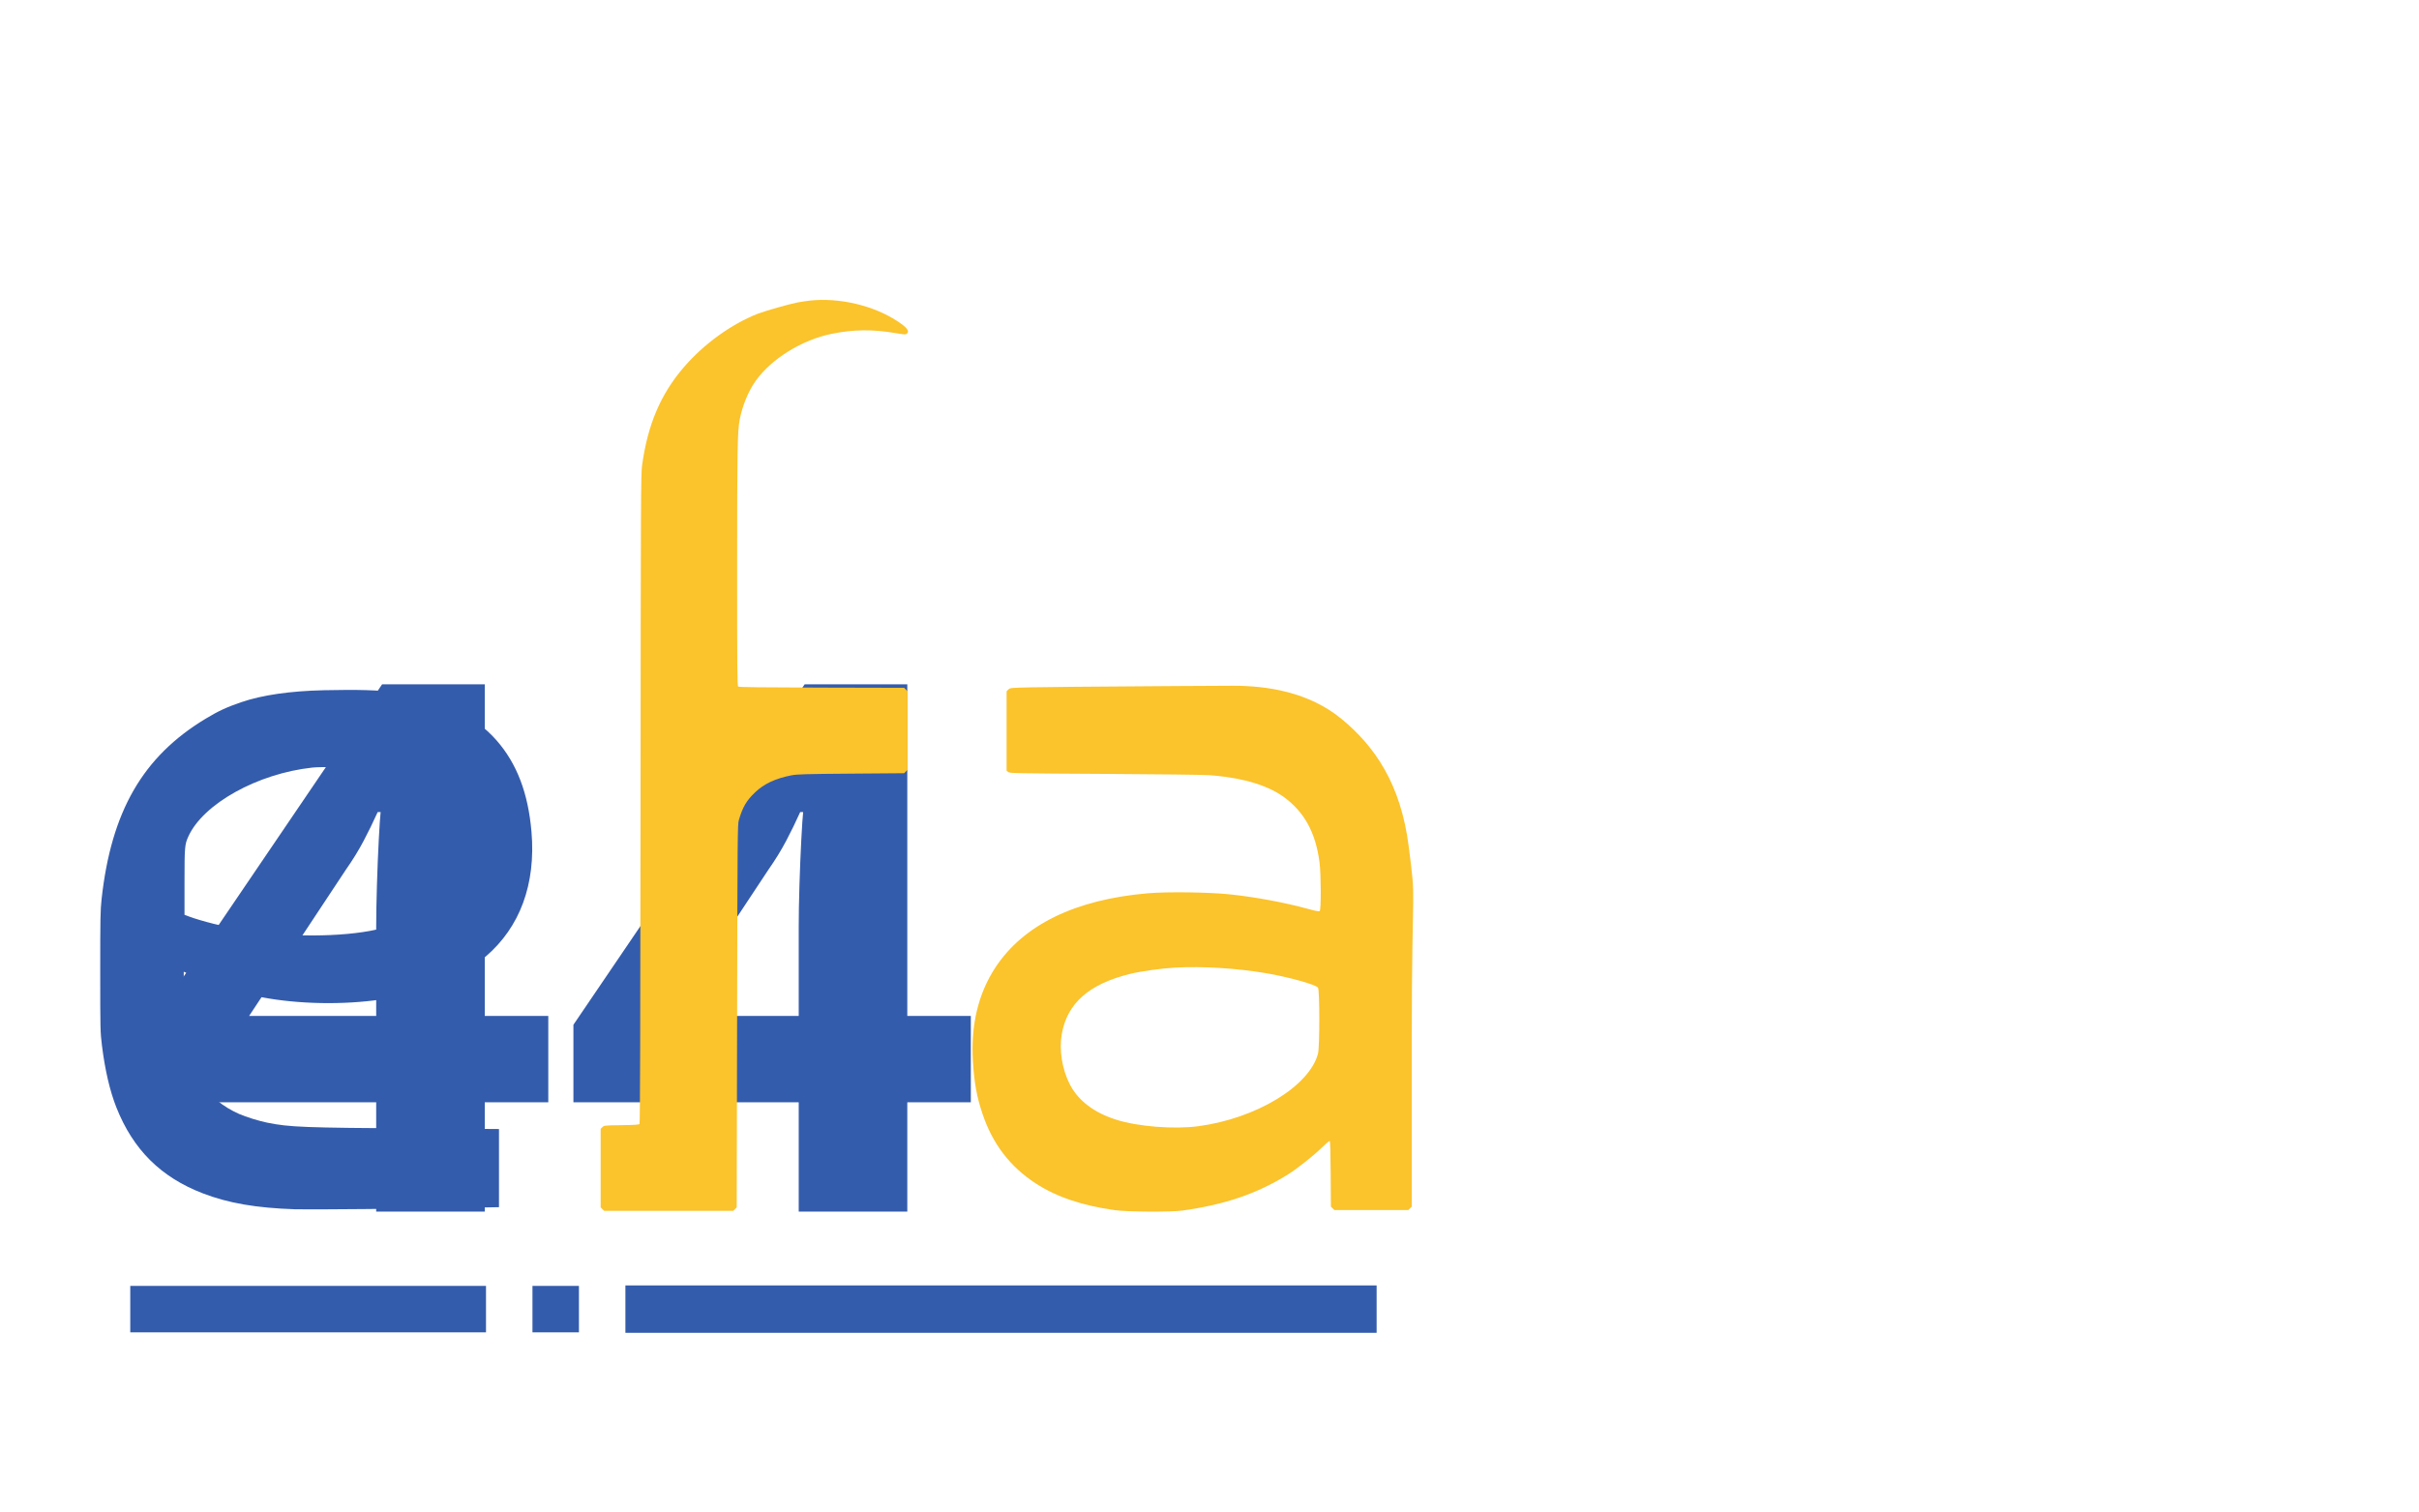
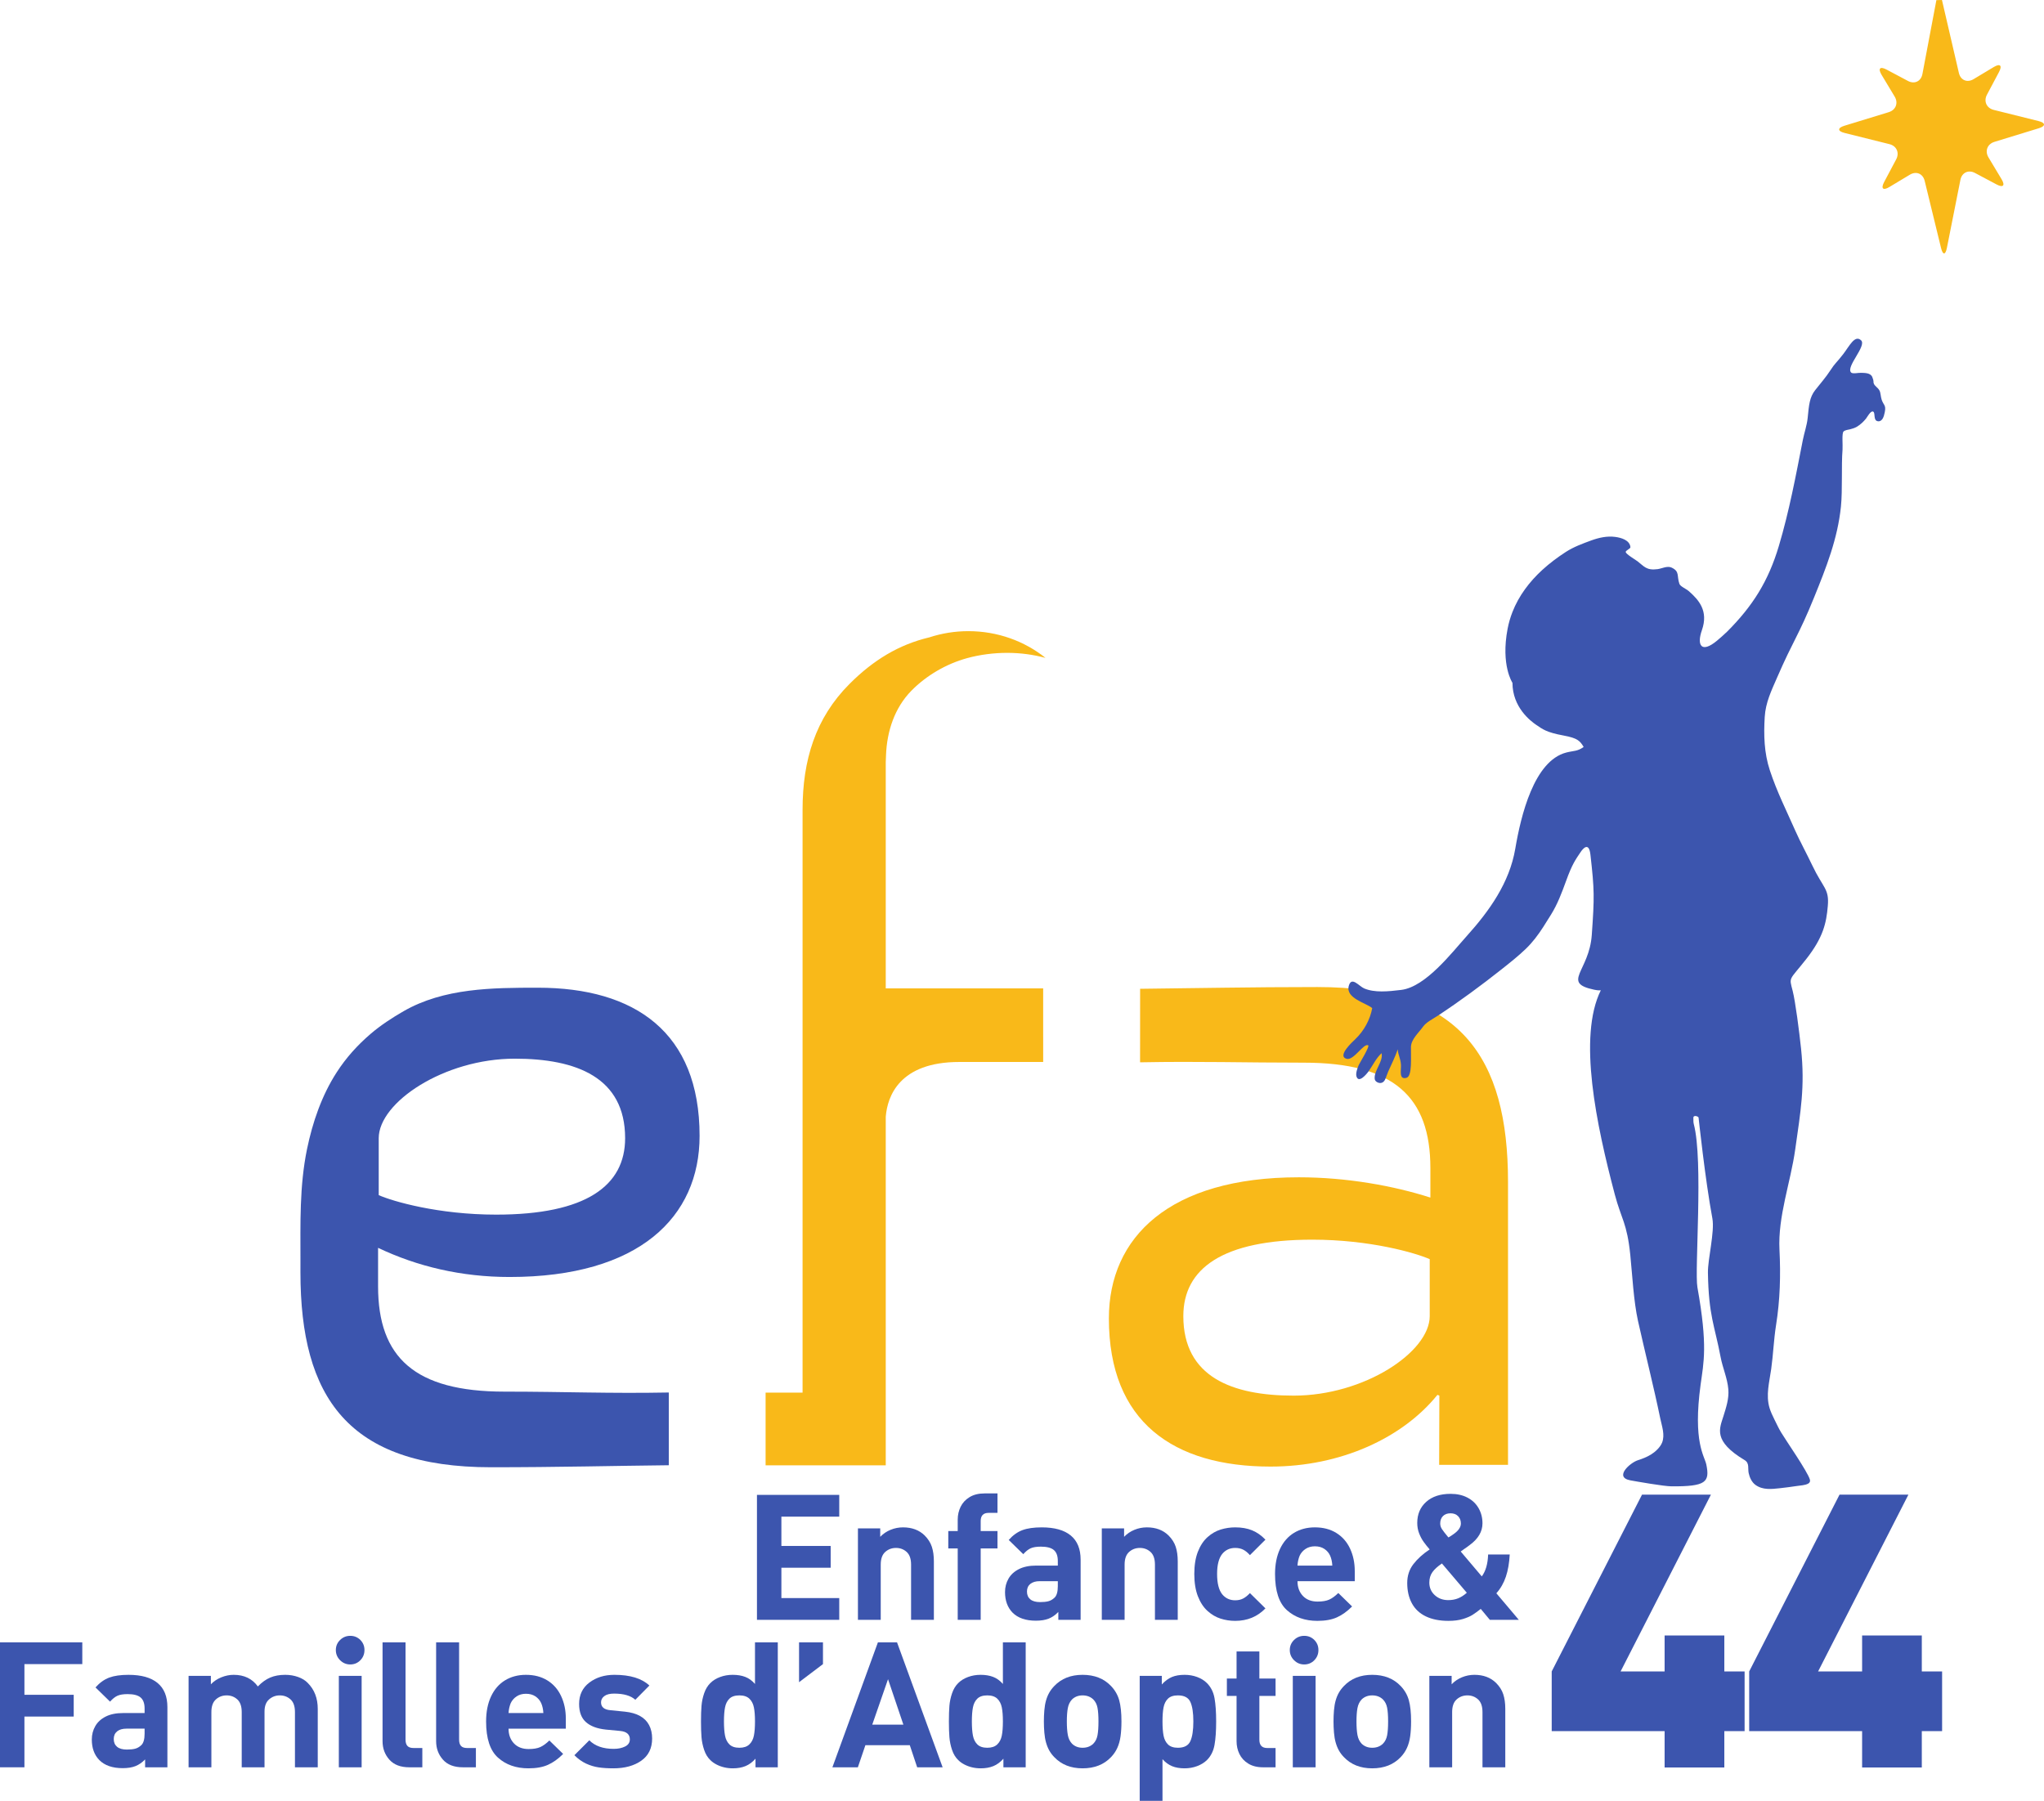
- <svg xmlns="http://www.w3.org/2000/svg" width="3200" height="2000" viewBox="0 0 3200 2000" version="1.1" id="svg2">
-   <defs id="defs2">
-     </defs>
-   <g id="g2" transform="translate(1.061383)">
-     <g id="g1" transform="translate(172,33.32367)">
-       <text xml:space="preserve" style="font-weight:bold;font-size:977.172px;line-height:0.8;font-family:'DIN Alternate';-inkscape-font-specification:'DIN Alternate Bold';text-align:end;writing-mode:lr-tb;direction:ltr;text-anchor:end;fill:#345cac;stroke-width:0.916" x="2906.275" y="1569.843" id="text1">
-         <tspan id="tspan1" x="2906.275" y="1569.843" style="font-size:977.172px;stroke-width:0.916">44</tspan>
-       </text>
+ <svg xmlns="http://www.w3.org/2000/svg" viewBox="0 0 587.32 517.493" height="517.493" width="587.32" xml:space="preserve" id="svg2" version="1.1">
+   <defs id="defs6" />
+   <g transform="matrix(1.333333,0,0,-1.333333,0,517.4933)" id="g10">
+     <g transform="scale(0.1)" id="g12">
+       <path id="path14" style="fill:#f9b919;fill-opacity:1;fill-rule:nonzero;stroke:none" d="m 1908.96,1475.62 c 3.61,41.36 28.04,116.77 158.44,116.77 h 180.68 l -0.02,158.59 h -339.23 v 472.45 0.49 14.77 l 0.6,15.54 c 2.02,51.06 18.45,101.47 54.67,138.33 32.25,32.85 75.31,57.88 119.69,70.08 27.58,7.63 58.03,11.5 86.68,11.5 28.89,0 56.69,-3.86 82.64,-10.84 -45.08,35.97 -103.03,57.61 -166.25,57.61 -29.36,0 -57.59,-4.72 -83.91,-13.33 -65.44,-15.42 -120.86,-48.91 -172.27,-100.47 -73.33,-73.5 -101.11,-163.94 -101.11,-271.17 V 879.77 H 1649.9 V 723.012 h 258.93 v 113.597 615.211 0.56 21.66 c 0.05,0.44 0.1,0.87 0.1,1.28" />
+       <path id="path16" style="fill:#f9b919;fill-opacity:1;fill-rule:nonzero;stroke:none" d="m 1908.84,1452.46 c 0.05,0 0.1,10.89 0.12,23.17 -0.02,-0.07 -0.02,-0.17 -0.02,-0.31 l -0.1,-22.86" />
+       <path id="path18" style="fill:#f9b919;fill-opacity:1;fill-rule:nonzero;stroke:none" d="m 3081.11,1167.39 c -30.39,13.45 -128.58,42.02 -253.07,42.02 -193.59,0 -277.92,-62.2 -277.92,-164.74 0,-131.08 105.06,-171.4 237.83,-171.4 152.12,0 293.16,94.101 293.16,171.4 z m 20.79,-294.12 -4.17,1.652 c -74.64,-92.383 -207.48,-154.57 -359.58,-154.57 -208.8,0 -348.47,95.757 -348.47,319.308 0,174.74 130.01,304.17 409.33,304.17 103.72,0 204.72,-18.46 283.51,-43.7 v 63.88 c 0,152.93 -78.79,226.87 -272.43,226.87 -130.04,0 -224.48,3.22 -353.2,0.78 l 0.1,158.45 c 118.51,1.21 236.93,3.77 382.12,3.77 308.39,0 410.72,-151.23 410.72,-420.12 V 724.102 h -148.38 l 0.45,149.168" />
+       <path id="path20" style="fill:#3c55ae;fill-opacity:1;fill-rule:nonzero;stroke:none" d="m 816.152,1428.08 c 0,77.32 141.082,171.42 293.208,171.42 132.76,0 237.81,-40.32 237.81,-171.42 0,-102.51 -84.3,-164.7 -277.92,-164.7 -124.48,0 -222.684,28.57 -253.098,42.01 z M 1087.23,881.898 c -193.613,0 -272.464,73.93 -272.464,226.832 v 83.08 c 85.007,-40.4 179.804,-62.84 283.554,-62.84 279.34,0 409.32,129.38 409.32,304.16 0,223.53 -139.7,319.31 -348.48,319.31 -97.73,0 -202.519,-0.56 -289.652,-50.75 -24.395,-14.05 -49.442,-30.37 -70.754,-48.67 -28.453,-24.4 -52.723,-51.28 -73.172,-82.93 -32.242,-49.88 -52.082,-107.81 -63.98,-165.68 -16.411,-79.95 -14.082,-159.68 -14.118,-240.84 0,-8.16 -0.027,-16.36 -0.027,-24.56 0,-268.869 102.344,-420.112 410.723,-420.112 145.19,0 264.59,3.122 383.1,4.352 v 156.77 c -128.61,-2.43 -224.02,1.878 -354.05,1.878" />
+       <path id="path22" style="fill:#3c55ae;fill-opacity:1;fill-rule:nonzero;stroke:none" d="m 3449.81,1746.87 c -49.8,-100.39 -9.52,-290.07 30.22,-440.33 13.84,-52.35 26.34,-61.27 33.29,-129.89 4.32,-42.75 7.23,-100.05 16.59,-142.2 14.55,-65.302 34.53,-144.778 48.02,-210.27 3.41,-16.578 10.56,-35.25 3.97,-52.11 -3.99,-10.121 -14.77,-20.109 -23.82,-25.648 -8.54,-5.281 -18.72,-9.344 -28.26,-12.34 -16.92,-5.273 -52.55,-36.934 -15.9,-43.473 13.09,-2.39 71.53,-12.718 88.3,-12.828 74.19,-0.472 82.79,9.047 74.97,47 -3.92,18.821 -29.32,47.699 -12.28,172.489 6.47,47.66 15.75,83.031 -6.9,209.4 -6.59,36.74 13.26,272.78 -7.9,352.2 -1.17,4.23 -0.54,8.6 -0.84,12.6 -0.54,7.71 10.79,3.65 11.2,1.08 0.25,-1.62 14.15,-133.46 29.78,-217.42 5.27,-28.55 -10.01,-87.73 -9.59,-116.75 1.46,-93.15 14.58,-114.39 27.28,-181.798 4.37,-23.391 14.63,-45.602 16.67,-69.473 1.75,-20.339 -4.76,-39.371 -10.69,-58.57 -8.18,-26.25 -22.92,-53.019 45.86,-94.269 10.84,-6.52 6.54,-18.059 8.66,-27.829 2,-9.293 6.5,-19.679 14.74,-25.64 15.53,-11.199 34.26,-9.051 52.02,-7.129 12.47,1.379 24.88,2.976 37.23,4.859 7.6,1.188 17.14,1.36 24.12,5.02 3.38,1.75 4.97,4.898 3.85,8.73 -4.77,17.039 -52.73,86.047 -61.97,101.617 -6.98,11.801 -6.91,13.161 -14.5,27.973 -3.53,6.809 -8.47,17.789 -10.53,24.848 -8.27,27.91 -0.35,55.769 3.57,83.621 4.41,31.48 5.52,63.379 10.48,94.78 8.67,54.17 10.14,107.7 7.39,162.4 -3.65,72.19 23.92,145.04 33.89,216.08 11.62,82.56 21.34,134.77 12.61,217.63 -3.86,36.7 -12.27,101.76 -18.06,124.36 -8.08,31.45 -8,21.07 29.61,69.08 36.16,46.19 42.99,77.04 46.1,113.95 3.28,37.53 -10.09,38.2 -33.42,87.39 -12.28,25.79 -24.84,48.3 -36.42,74.42 -19.8,44.82 -39.76,84.09 -55.09,130.64 -12.33,37.4 -13.37,76.04 -11,115.01 1.87,30.97 14.24,56.29 26.43,84.34 36.03,83.01 46.07,89.64 80,173.31 26.26,64.75 50.64,126.21 57.8,195.65 3.63,35.78 0.67,89.4 3.44,122.62 0.8,9.87 -1.92,35.37 2.27,39.29 3.4,3.14 9.93,3.67 14.18,4.73 5.12,1.24 9.84,2.79 14.5,5.49 7.59,4.47 14.08,10.66 19.62,17.45 2.55,3.15 10.16,17.82 15.37,15.15 5.64,-2.93 -0.57,-19.29 10.36,-20.84 6.65,-0.97 10.99,5.46 12.76,11.57 6.84,24.01 0.11,20.77 -4.65,34.67 -2.24,6.6 -2.17,14.99 -4.63,19.69 -4.09,7.82 -10.52,9.25 -12.68,16.18 -1.06,3.32 0.96,3.32 -2.91,13.04 -3.83,9.63 -16.89,8.83 -23.13,9.26 -6.44,0.47 -19.04,-2.84 -22.52,0.61 -12.28,12.23 34.33,57.61 21.35,69.53 -13.6,12.47 -25.22,-12.76 -38.43,-29.85 -14.11,-18.33 -17.82,-19.56 -27.48,-34.68 -9.4,-14.71 -22.57,-29.63 -32.95,-42.96 -12.08,-15.44 -13.37,-31.61 -16.19,-60.15 -1.54,-15.43 -7.29,-31.64 -10.41,-47.4 -15.2,-77.44 -29.15,-152.71 -51.76,-228.64 -22.48,-75.37 -56.1,-128.99 -111.32,-184.21 -5.01,-5 -16.58,-15.19 -21.95,-19.62 -33.91,-28.05 -43.78,-9.58 -32.51,22.51 14.8,42.15 -7.15,65.58 -27.6,83.85 -6.43,5.71 -18.86,10.43 -20.85,16.23 -6,17.32 1.17,26.5 -16.72,34.97 -9.3,4.43 -21.02,-2.09 -30.18,-3.3 -24.38,-3.28 -29.35,6.23 -43.3,16.88 -4.7,3.58 -24.16,14.97 -25.44,19.65 -1.01,3.77 10.47,7.24 10.11,10.94 -1.51,15.2 -20.27,20.36 -32.74,21.98 -17.67,2.33 -35.13,-1.56 -51.77,-7.62 -19.17,-7.07 -37.64,-13.76 -54.85,-24.86 -17.81,-11.57 -34.93,-24.31 -50.57,-38.67 -27.72,-25.44 -50.68,-55.68 -64.41,-90.91 -4.52,-11.62 -8.02,-23.69 -10.36,-35.97 -15,-78.69 10.49,-116.49 10.49,-116.49 0.06,-52.5 38.66,-82.21 51.82,-91 12.92,-8.6 20.71,-15.65 58.35,-22.55 31.07,-5.73 35.43,-11.97 43.23,-24.56 -13.25,-9.83 -21.23,-7.9 -37.39,-12.07 -69.72,-17.94 -97.97,-136.54 -109.96,-207.35 -12.47,-73.32 -55.8,-133.95 -104.45,-188.04 -31.95,-35.45 -88.52,-109.77 -141.31,-116.22 -28.88,-3.54 -57.44,-6.23 -79.71,3.12 -11.25,4.74 -27.42,27.12 -33.31,5.55 -7.37,-26.97 38,-36.88 50.48,-47.97 -4.57,-24.95 -17.69,-48.76 -35.89,-66.34 -6.42,-6.22 -40.42,-36.77 -19.43,-42.88 15.45,-4.46 36.94,34.62 46.71,29.04 3.74,-2.12 -18.72,-38.59 -20.43,-42.41 -2.58,-5.89 -6.83,-17.46 -5.03,-24.07 4.49,-16.67 21.91,4.36 26.5,10.81 9.16,12.97 15.9,27.89 27.73,38.81 4.06,-18.47 -16.94,-37.34 -14.76,-55.74 0.66,-5.49 7.78,-9.18 13.04,-8.5 9.96,1.23 10.55,12.28 15.92,24.35 8.54,19.09 15.03,31.69 20.75,48.23 0.38,-12.09 6.02,-18.84 6.85,-33.7 0.6,-11.34 -5,-32.37 11.82,-27.82 13.02,3.51 9.15,44.84 9.68,66.54 0.45,16.72 16.77,30.66 25.74,43.28 7.32,10.41 21.1,16.77 32.12,24.04 46.33,30.51 94.46,65.9 137.97,100.43 17.72,14.07 35.52,28.11 51.85,43.84 14.47,13.96 26.31,29.77 37.21,46.63 5.82,8.98 11.39,18.12 17.07,27.18 13.81,22.22 23.02,46.66 32,71.39 13.72,38.08 20.87,46.98 31.64,63.17 4.51,6.79 17.86,23.7 21.21,-5.53 8.63,-76.54 8.75,-90.31 2.89,-173.25 -5.57,-78.46 -66.24,-102.83 5.44,-117.83 9.77,-2.04 11.67,-1.03 14.03,-1.21" />
+       <path id="path24" style="fill:#f9b919;fill-opacity:1;fill-rule:nonzero;stroke:none" d="m 4172.99,3880.93 -30.09,-159.26 c -2.99,-15.74 -16.99,-22.47 -31.15,-14.95 l -46.12,24.51 c -14.15,7.52 -18.98,2.43 -10.74,-11.32 l 28.23,-46.95 c 8.25,-13.74 2.48,-28.83 -12.85,-33.52 l -95.44,-29.23 c -15.31,-4.69 -15.11,-11.71 0.42,-15.58 l 96.51,-24.08 c 15.53,-3.88 22.1,-18.64 14.59,-32.79 l -25.94,-48.86 c -7.5,-14.15 -2.42,-18.97 11.32,-10.72 l 44.14,26.53 c 13.74,8.26 28.08,2.27 31.89,-13.3 l 35.29,-144.78 c 3.81,-15.56 9.45,-15.45 12.59,0.26 l 29.11,146.63 c 3.13,15.72 17.26,22.41 31.41,14.9 l 46.56,-24.74 c 14.14,-7.54 18.99,-2.45 10.74,11.3 l -28.2,46.98 c -8.25,13.75 -2.48,28.83 12.87,33.52 l 95.38,29.23 c 15.33,4.69 15.15,11.71 -0.4,15.59 l -96.52,24.04 c -15.56,3.88 -22.13,18.64 -14.61,32.79 l 25.95,48.86 c 7.53,14.15 2.42,18.98 -11.3,10.74 l -43.57,-26.16 c -13.75,-8.25 -27.96,-2.22 -31.59,13.38 L 4185,3881.19" />
+       <path id="path26" style="fill:#3c55ae;fill-opacity:1;fill-rule:nonzero;stroke:none" d="m 1808.61,390.059 h -177.34 v 269.312 h 177.34 v -46.922 h -124.69 v -63.16 h 106.21 v -46.93 h -106.21 v -65.39 h 124.69 v -46.91" />
+       <path id="path28" style="fill:#3c55ae;fill-opacity:1;fill-rule:nonzero;stroke:none" d="m 2012.54,390.059 h -49.13 v 118.992 c 0,12.418 -3.17,21.519 -9.51,27.32 -6.36,5.777 -14.02,8.66 -23.01,8.66 -8.97,0 -16.72,-2.883 -23.17,-8.66 -6.48,-5.801 -9.7,-14.902 -9.7,-27.32 V 390.059 h -49.13 v 197.089 h 48.03 v -18.199 c 6.26,6.582 13.68,11.602 22.25,15.121 8.55,3.532 17.53,5.289 26.87,5.289 19.21,0 34.73,-5.789 46.57,-17.359 7.48,-7.512 12.71,-15.699 15.58,-24.559 2.9,-8.871 4.35,-19.339 4.35,-31.402 v -125.98" />
+       <path id="path30" style="fill:#3c55ae;fill-opacity:1;fill-rule:nonzero;stroke:none" d="m 2149.62,543.922 h -36.2 V 390.051 h -49.5 v 153.871 h -20.33 v 37.488 h 20.33 v 24.578 c 0,9.981 2.08,19.242 6.28,27.813 4.21,8.539 10.64,15.48 19.35,20.777 8.69,5.281 19.4,7.942 32.12,7.942 h 27.95 v -41.93 h -19.21 c -11.34,0 -16.99,-5.891 -16.99,-17.649 V 581.41 h 36.2 v -37.488" />
+       <path id="path32" style="fill:#3c55ae;fill-opacity:1;fill-rule:nonzero;stroke:none" d="m 2279.65,462.648 v 10.723 h -38.97 c -8.75,0 -15.51,-1.973 -20.32,-5.922 -4.8,-3.949 -7.2,-9.418 -7.2,-16.449 0,-7.141 2.37,-12.699 7.1,-16.691 4.74,-4.02 11.81,-6.02 21.17,-6.02 7.26,0 13.23,0.609 17.9,1.852 4.68,1.23 9.07,3.757 13.12,7.57 4.81,4.437 7.2,12.75 7.2,24.937 m 49.14,-72.589 h -48.04 v 17 c -6.39,-6.661 -13.32,-11.469 -20.78,-14.418 -7.45,-2.961 -16.65,-4.43 -27.62,-4.43 -10.95,0 -20.61,1.461 -28.98,4.348 -8.38,2.882 -15.46,7.222 -21.25,13.011 -10.83,11.078 -16.25,25.852 -16.25,44.34 0,10.59 2.49,20.231 7.49,28.91 4.96,8.68 12.48,15.532 22.52,20.59 10.03,5.051 22.44,7.57 37.23,7.57 h 46.54 v 9.801 c 0,10.938 -2.86,18.86 -8.59,23.739 -5.72,4.859 -15.04,7.281 -27.98,7.281 -9.37,0 -16.65,-1.172 -21.88,-3.5 -5.23,-2.352 -10.57,-6.59 -15.99,-12.742 l -31.4,30.66 c 9.12,10.211 19.03,17.293 29.73,21.242 10.73,3.937 24.52,5.891 41.4,5.891 27.58,0 48.45,-5.832 62.62,-17.543 14.16,-11.7 21.23,-29.047 21.23,-52.079 V 390.059" />
+       <path id="path34" style="fill:#3c55ae;fill-opacity:1;fill-rule:nonzero;stroke:none" d="m 2538.09,390.059 h -49.14 v 118.992 c 0,12.418 -3.17,21.519 -9.51,27.32 -6.34,5.777 -14.01,8.66 -23,8.66 -8.97,0 -16.71,-2.883 -23.17,-8.66 -6.48,-5.801 -9.7,-14.902 -9.7,-27.32 V 390.059 h -49.14 v 197.089 h 48.04 v -18.199 c 6.26,6.582 13.68,11.602 22.25,15.121 8.55,3.532 17.53,5.289 26.87,5.289 19.21,0 34.73,-5.789 46.56,-17.359 7.49,-7.512 12.71,-15.699 15.59,-24.559 2.89,-8.871 4.35,-19.339 4.35,-31.402 v -125.98" />
+       <path id="path36" style="fill:#3c55ae;fill-opacity:1;fill-rule:nonzero;stroke:none" d="m 2727.07,414.73 c -17.34,-17.921 -39.09,-26.898 -65.21,-26.898 -10.83,0 -21.3,1.617 -31.39,4.816 -10.11,3.204 -19.5,8.704 -28.17,16.524 -8.68,7.828 -15.62,18.387 -20.8,31.68 -5.15,13.296 -7.74,29.296 -7.74,48.039 0,18.828 2.59,34.839 7.74,48.007 5.18,13.184 12.12,23.661 20.8,31.422 8.67,7.762 18.13,13.192 28.34,16.352 10.24,3.129 20.63,4.687 31.22,4.687 13.92,0 26.08,-2.129 36.5,-6.39 10.39,-4.27 19.96,-10.981 28.71,-20.117 l -33.42,-33.34 c -4.93,5.547 -9.86,9.519 -14.77,11.918 -4.93,2.41 -10.61,3.609 -17.02,3.609 -11.44,0 -20.74,-4.309 -27.89,-12.891 -7.39,-9.218 -11.07,-23.636 -11.07,-43.257 0,-20 3.68,-34.621 11.07,-43.84 7.15,-8.59 16.45,-12.871 27.89,-12.871 6.41,0 12.05,1.218 16.92,3.691 4.84,2.457 9.81,6.399 14.87,11.809 l 33.42,-32.95" />
+       <path id="path38" style="fill:#3c55ae;fill-opacity:1;fill-rule:nonzero;stroke:none" d="m 2871.16,506.98 c -0.35,7.879 -1.9,14.961 -4.61,21.25 -2.71,6.032 -6.86,10.93 -12.48,14.68 -5.59,3.75 -12.4,5.621 -20.4,5.621 -7.76,0 -14.47,-1.871 -20.13,-5.621 -5.68,-3.75 -9.93,-8.648 -12.76,-14.68 -2.71,-6.781 -4.24,-13.859 -4.62,-21.25 z m 48.4,-33.628 h -123.4 c 0,-12.911 3.86,-23.473 11.54,-31.672 7.72,-8.192 18.28,-12.27 31.69,-12.27 10.48,0 18.84,1.41 25.13,4.231 6.29,2.847 12.8,7.589 19.58,14.23 l 29.73,-29 c -10.71,-10.711 -21.66,-18.57 -32.88,-23.551 -11.21,-4.988 -25.18,-7.48 -41.93,-7.48 -26.6,0 -48.45,7.672 -65.57,22.988 -17.13,15.332 -25.69,41.352 -25.69,78.051 0,20.812 3.58,38.812 10.73,54.031 7.14,15.211 17.2,26.738 30.18,34.629 13,7.891 28.01,11.82 45,11.82 17.72,0 33.1,-3.988 46.08,-12 12.99,-8.019 22.88,-19.238 29.65,-33.711 6.77,-14.468 10.16,-30.628 10.16,-48.488 v -21.808" />
+       <path id="path40" style="fill:#3c55ae;fill-opacity:1;fill-rule:nonzero;stroke:none" d="m 3148.25,597.699 c 0,6.52 -2.04,11.801 -6.08,15.86 -4.05,4.07 -9.44,6.101 -16.18,6.101 -7.01,0 -12.46,-2.012 -16.38,-6 -3.93,-3.988 -5.89,-9.32 -5.89,-15.961 0,-4.301 1.26,-8.379 3.77,-12.168 2.52,-3.82 7.15,-9.793 13.91,-17.902 1.7,0.851 3.72,2.09 6.06,3.691 2.32,1.602 4.1,2.828 5.33,3.68 10.31,7.262 15.46,14.82 15.46,22.699 m 12.78,-149.277 -53.62,63.098 c -9.12,-6.161 -15.91,-12.329 -20.41,-18.54 -4.47,-6.21 -6.74,-13.761 -6.74,-22.601 0,-10.969 3.9,-20 11.72,-27.129 7.8,-7.148 17.5,-10.699 29.05,-10.699 7.74,0 14.77,1.258 21.11,3.781 6.34,2.52 12.63,6.539 18.89,12.09 m 112.08,-58.363 h -62.45 l -19.58,23.562 c -6.53,-5.199 -12.4,-9.449 -17.62,-12.801 -5.26,-3.332 -12.19,-6.34 -20.87,-8.992 -8.7,-2.648 -19.06,-3.988 -31.13,-3.988 -19.1,0 -35.36,3.23 -48.78,9.699 -13.42,6.461 -23.44,15.902 -30.09,28.281 -6.66,12.379 -9.97,26.95 -9.97,43.7 0,15.519 4.42,29.05 13.29,40.589 8.87,11.5 20.56,22.071 35.1,31.692 -4.81,5.519 -9.13,10.929 -12.93,16.23 -3.82,5.297 -7.07,11.41 -9.79,18.367 -2.71,6.954 -4.06,14.43 -4.06,22.442 0,18.808 6.42,33.98 19.3,45.488 12.86,11.512 30.39,17.274 52.55,17.274 13.91,0 26.04,-2.711 36.38,-8.133 10.35,-5.418 18.32,-12.981 23.92,-22.699 5.6,-9.739 8.41,-20.622 8.41,-32.68 0,-17.852 -9.2,-33.469 -27.62,-46.891 -0.87,-0.719 -2.39,-1.879 -4.54,-3.41 -2.17,-1.551 -4.51,-3.168 -6.98,-4.898 -2.45,-1.731 -5.05,-3.563 -7.77,-5.532 l 45.43,-53.687 c 8.38,11.18 12.94,26.93 13.66,47.226 h 46.56 c -0.99,-18.339 -3.75,-34.277 -8.32,-47.878 -4.55,-13.598 -11.38,-25.5 -20.5,-35.719 l 48.4,-57.242" />
+       <path id="path42" style="fill:#3c55ae;fill-opacity:1;fill-rule:nonzero;stroke:none" d="M 177.336,294.641 H 52.641 V 228.5 H 158.852 V 181.59 H 52.641 V 72.238 H 0 V 341.551 h 177.336 v -46.91" />
+       <path id="path44" style="fill:#3c55ae;fill-opacity:1;fill-rule:nonzero;stroke:none" d="m 311.621,144.82 v 10.731 h -38.965 c -8.746,0 -15.523,-1.981 -20.32,-5.922 -4.809,-3.949 -7.199,-9.43 -7.199,-16.449 0,-7.149 2.363,-12.7 7.097,-16.7 4.739,-4.011 11.805,-6.011 21.164,-6.011 7.262,0 13.227,0.613 17.899,1.84 4.687,1.222 9.074,3.761 13.133,7.582 4.797,4.429 7.191,12.75 7.191,24.929 m 49.137,-72.59 h -48.039 v 17.008 c -6.387,-6.656 -13.321,-11.469 -20.778,-14.43 -7.449,-2.957 -16.648,-4.418 -27.609,-4.418 -10.965,0 -20.617,1.449 -28.992,4.34 -8.375,2.891 -15.457,7.23 -21.242,13.02 -10.836,11.082 -16.25,25.852 -16.25,44.328 0,10.594 2.488,20.231 7.484,28.91 4.961,8.692 12.481,15.543 22.52,20.602 10.023,5.051 22.445,7.57 37.222,7.57 h 46.547 v 9.789 c 0,10.949 -2.863,18.871 -8.586,23.742 -5.722,4.868 -15.051,7.289 -27.988,7.289 -9.359,0 -16.649,-1.179 -21.875,-3.511 -5.238,-2.34 -10.57,-6.578 -15.988,-12.739 l -31.399,30.649 c 9.117,10.23 19.028,17.312 29.731,21.25 10.718,3.949 24.511,5.902 41.394,5.902 27.582,0 48.457,-5.832 62.621,-17.543 14.16,-11.707 21.227,-29.047 21.227,-52.097 V 72.231" />
+       <path id="path46" style="fill:#3c55ae;fill-opacity:1;fill-rule:nonzero;stroke:none" d="M 684.77,72.231 H 635.633 V 191.23 c 0,12.551 -3.195,21.68 -9.602,27.411 -6.402,5.718 -14.097,8.57 -23.086,8.57 -8.75,0 -16.414,-2.852 -22.996,-8.57 -6.594,-5.731 -9.89,-14.493 -9.89,-26.301 V 72.231 H 520.922 V 191.23 c 0,12.418 -3.168,21.52 -9.504,27.309 -6.34,5.781 -14.02,8.672 -23.012,8.672 -8.972,0 -16.718,-2.891 -23.168,-8.672 -6.484,-5.789 -9.703,-14.891 -9.703,-27.309 V 72.231 H 406.402 V 269.32 h 48.036 v -18.191 c 6.144,6.441 13.664,11.461 22.519,15.043 8.863,3.566 17.738,5.367 26.598,5.367 22.656,0 40.035,-8.348 52.113,-25.051 8.598,8.91 17.539,15.321 26.773,19.211 9.235,3.903 20,5.84 32.321,5.84 9.715,0 18.933,-1.551 27.617,-4.629 8.68,-3.101 15.617,-7.371 20.773,-12.801 14.426,-14.398 21.618,-33.05 21.618,-55.949 V 72.231" />
+       <path id="path48" style="fill:#3c55ae;fill-opacity:1;fill-rule:nonzero;stroke:none" d="M 779.344,72.231 H 730.211 V 269.32 h 49.133 z m 6.101,252.691 c 0,-8.613 -2.961,-15.942 -8.879,-21.961 -5.902,-6.039 -13.164,-9.063 -21.777,-9.063 -8.504,0 -15.801,3.051 -21.91,9.141 -6.098,6.09 -9.133,13.391 -9.133,21.883 0,8.508 3.035,15.726 9.133,21.719 6.109,5.968 13.406,8.937 21.91,8.937 4.43,0 8.453,-0.758 12.09,-2.297 3.625,-1.531 6.855,-3.73 9.687,-6.562 2.848,-2.821 5.024,-6.071 6.563,-9.68 1.539,-3.641 2.316,-7.687 2.316,-12.117" />
+       <path id="path50" style="fill:#3c55ae;fill-opacity:1;fill-rule:nonzero;stroke:none" d="m 910.133,72.231 h -27.957 c -18.996,0 -33.387,5.508 -43.117,16.531 -9.766,11.02 -14.649,24.297 -14.649,39.797 v 212.992 h 49.52 V 131.719 c 0,-5.918 1.359,-10.379 4.058,-13.391 2.719,-3.027 7.133,-4.527 13.289,-4.527 h 18.856 V 72.231" />
+       <path id="path52" style="fill:#3c55ae;fill-opacity:1;fill-rule:nonzero;stroke:none" d="m 1025.58,72.231 h -27.951 c -18.996,0 -33.387,5.508 -43.121,16.531 -9.766,11.02 -14.649,24.297 -14.649,39.797 v 212.992 h 49.524 V 131.719 c 0,-5.918 1.359,-10.379 4.058,-13.391 2.715,-3.027 7.129,-4.527 13.289,-4.527 h 18.85 V 72.231" />
+       <path id="path54" style="fill:#3c55ae;fill-opacity:1;fill-rule:nonzero;stroke:none" d="m 1170.96,189.16 c -0.36,7.871 -1.91,14.961 -4.61,21.25 -2.72,6.02 -6.87,10.93 -12.48,14.68 -5.6,3.75 -12.41,5.621 -20.41,5.621 -7.76,0 -14.47,-1.871 -20.13,-5.621 -5.67,-3.75 -9.93,-8.66 -12.75,-14.68 -2.72,-6.781 -4.24,-13.859 -4.63,-21.25 z m 48.39,-33.629 h -123.4 c 0,-12.91 3.86,-23.48 11.54,-31.672 7.72,-8.187 18.28,-12.277 31.69,-12.277 10.48,0 18.84,1.406 25.13,4.238 6.29,2.852 12.8,7.59 19.58,14.231 l 29.73,-29.012 c -10.7,-10.699 -21.66,-18.558 -32.88,-23.539 -11.21,-4.988 -25.18,-7.481 -41.93,-7.481 -26.59,0 -48.45,7.66 -65.58,22.992 -17.12,15.328 -25.67,41.34 -25.67,78.039 0,20.808 3.57,38.82 10.72,54.039 7.14,15.211 17.2,26.73 30.19,34.629 12.99,7.89 28,11.82 44.99,11.82 17.72,0 33.1,-3.988 46.08,-12 13,-8.019 22.88,-19.238 29.65,-33.711 6.78,-14.469 10.16,-30.637 10.16,-48.488 v -21.809" />
+       <path id="path56" style="fill:#3c55ae;fill-opacity:1;fill-rule:nonzero;stroke:none" d="m 1405.37,134.309 c 0,-20.938 -7.78,-36.887 -23.37,-47.848 -15.57,-10.961 -35.62,-16.441 -60.13,-16.441 -11.93,0 -22.54,0.672 -31.77,2.031 -9.23,1.348 -18.28,4.09 -27.15,8.219 -8.85,4.121 -17.25,10.141 -25.12,18.012 l 32.14,32.141 c 12.32,-12.32 29.86,-18.461 52.65,-18.461 9.36,0 17.49,1.68 24.39,5.07 6.88,3.379 10.33,8.528 10.33,15.43 0,10.699 -6.89,16.73 -20.69,18.098 l -31.03,2.953 c -18.72,1.976 -33,7.328 -42.84,16.066 -9.87,8.75 -14.78,21.801 -14.78,39.16 0,19.582 7.36,34.942 22.07,46.094 14.71,11.148 32.71,16.707 54.03,16.707 33.86,0 58.99,-7.687 75.36,-23.07 l -30.3,-30.68 c -9.86,8.871 -25.12,13.293 -45.8,13.293 -9.25,0 -16.24,-1.773 -20.97,-5.352 -4.74,-3.57 -7.12,-8.07 -7.12,-13.492 0,-10.207 6.84,-15.879 20.51,-16.988 l 31.04,-3.129 c 12.94,-1.359 23.74,-4.441 32.42,-9.25 8.68,-4.793 15.19,-11.351 19.58,-19.66 4.36,-8.313 6.55,-17.949 6.55,-28.902" />
+       <path id="path58" style="fill:#3c55ae;fill-opacity:1;fill-rule:nonzero;stroke:none" d="m 1627.03,171.059 c 0,12.511 -0.79,22.671 -2.39,30.461 -1.6,7.8 -4.87,14.039 -9.8,18.699 -4.93,4.66 -12.06,7 -21.42,7 -9.49,0 -16.63,-2.34 -21.43,-7 -4.8,-4.66 -7.97,-10.918 -9.5,-18.789 -1.56,-7.848 -2.33,-17.969 -2.33,-30.371 0,-12.52 0.77,-22.75 2.33,-30.661 1.53,-7.918 4.73,-14.238 9.6,-18.968 4.85,-4.711 11.96,-7.078 21.33,-7.078 9.23,0 16.34,2.367 21.32,7.078 5,4.73 8.3,11.019 9.9,18.879 1.6,7.851 2.39,18.113 2.39,30.75 m 49.14,-98.829 h -48.03 v 18.57 c -6.54,-7.422 -13.71,-12.742 -21.56,-15.961 -7.83,-3.219 -16.93,-4.828 -27.28,-4.828 -6.53,0 -12.76,0.707 -18.68,2.129 -5.93,1.399 -11.47,3.469 -16.67,6.188 -5.17,2.703 -9.55,5.844 -13.12,9.41 -5.92,5.684 -10.4,13.043 -13.4,22.071 -3.05,9.062 -4.92,18.179 -5.66,27.351 -0.75,9.18 -1.1,20.481 -1.1,33.899 0,13.3 0.35,24.5 1.1,33.621 0.74,9.109 2.65,18.16 5.73,27.148 3.1,8.981 7.52,16.32 13.33,21.981 5.56,5.543 12.54,9.882 21,13.019 8.44,3.152 17.48,4.711 27.1,4.711 10.36,0 19.4,-1.48 27.1,-4.461 7.72,-2.957 14.71,-8.039 21,-15.199 v 89.672 h 49.14 V 72.231" />
+       <path id="path60" style="fill:#3c55ae;fill-opacity:1;fill-rule:nonzero;stroke:none" d="m 1773.53,294.641 -51.55,-38.993 v 85.903 h 51.55 v -46.91" />
+       <path id="path62" style="fill:#3c55ae;fill-opacity:1;fill-rule:nonzero;stroke:none" d="m 1946.81,164.219 -33.07,97.902 -33.98,-97.902 z m 84.59,-91.981 h -54.86 l -15.89,47.653 h -95.68 l -16.23,-47.653 h -54.88 l 98.07,269.313 h 41.2 L 2031.4,72.238" />
+       <path id="path64" style="fill:#3c55ae;fill-opacity:1;fill-rule:nonzero;stroke:none" d="m 2161.28,171.059 c 0,12.511 -0.8,22.671 -2.4,30.461 -1.6,7.8 -4.86,14.039 -9.79,18.699 -4.94,4.66 -12.06,7 -21.42,7 -9.5,0 -16.63,-2.34 -21.43,-7 -4.8,-4.66 -7.97,-10.918 -9.51,-18.789 -1.55,-7.848 -2.33,-17.969 -2.33,-30.371 0,-12.52 0.78,-22.75 2.33,-30.661 1.54,-7.918 4.74,-14.238 9.61,-18.968 4.85,-4.711 11.96,-7.078 21.33,-7.078 9.22,0 16.34,2.367 21.32,7.078 4.99,4.73 8.29,11.019 9.89,18.879 1.6,7.851 2.4,18.113 2.4,30.75 m 49.13,-98.829 h -48.02 v 18.57 c -6.55,-7.422 -13.71,-12.742 -21.57,-15.961 -7.82,-3.219 -16.92,-4.828 -27.27,-4.828 -6.53,0 -12.76,0.707 -18.68,2.129 -5.93,1.399 -11.48,3.469 -16.67,6.188 -5.17,2.703 -9.55,5.844 -13.12,9.41 -5.92,5.684 -10.4,13.043 -13.41,22.071 -3.04,9.062 -4.91,18.179 -5.65,27.351 -0.75,9.18 -1.11,20.481 -1.11,33.899 0,13.3 0.36,24.5 1.11,33.621 0.74,9.109 2.65,18.16 5.73,27.148 3.09,8.981 7.52,16.32 13.33,21.981 5.56,5.543 12.54,9.882 21,13.019 8.44,3.152 17.47,4.711 27.1,4.711 10.36,0 19.4,-1.48 27.09,-4.461 7.73,-2.957 14.72,-8.039 21.01,-15.199 v 89.672 h 49.13 V 72.231" />
+       <path id="path66" style="fill:#3c55ae;fill-opacity:1;fill-rule:nonzero;stroke:none" d="m 2367.25,171.059 c 0,12.402 -0.71,22.25 -2.12,29.55 -1.42,7.301 -4.45,13.282 -9.1,17.95 -6.03,5.75 -13.72,8.66 -23.04,8.66 -9.1,0 -16.64,-2.91 -22.67,-8.66 -4.68,-4.918 -7.69,-11.137 -9.12,-18.688 -1.41,-7.551 -2.12,-17.16 -2.12,-28.812 0,-11.778 0.71,-21.52 2.12,-29.188 1.43,-7.66 4.44,-13.949 9.12,-18.859 6.03,-5.782 13.57,-8.66 22.67,-8.66 9.32,0 17.01,2.878 23.04,8.66 4.65,4.648 7.68,10.699 9.1,18.117 1.41,7.422 2.12,17.41 2.12,29.93 m 49.53,0 c 0,-12.188 -0.69,-22.918 -1.97,-32.149 -1.28,-9.219 -3.6,-17.519 -6.93,-24.828 -3.33,-7.344 -7.82,-13.953 -13.51,-19.871 -15.29,-16.121 -35.74,-24.199 -61.38,-24.199 -25.4,0 -45.74,8.078 -61.04,24.199 -4.29,4.43 -7.89,9.168 -10.72,14.23 -2.82,5.039 -5.14,10.719 -6.91,16.989 -1.82,6.281 -3.05,13.461 -3.72,21.519 -0.69,8.071 -1.01,16.11 -1.01,24.11 0,8.121 0.32,16.171 1.01,24.101 0.67,7.942 1.89,14.981 3.62,21.059 1.71,6.09 4.02,11.703 6.92,16.82 2.89,5.102 6.52,9.871 10.81,14.301 15.3,16.14 35.64,24.199 61.04,24.199 25.64,0 46.09,-8.059 61.38,-24.199 8.51,-8.86 14.37,-19.078 17.58,-30.649 3.21,-11.582 4.83,-26.8 4.83,-45.632" />
+       <path id="path68" style="fill:#3c55ae;fill-opacity:1;fill-rule:nonzero;stroke:none" d="m 2571.72,171.059 c 0,18.66 -2.15,32.679 -6.45,42.062 -4.31,9.399 -13.26,14.098 -26.79,14.098 -9.5,0 -16.62,-2.34 -21.44,-7 -4.8,-4.66 -7.97,-10.918 -9.51,-18.789 -1.53,-7.848 -2.3,-17.969 -2.3,-30.371 0,-12.52 0.77,-22.75 2.3,-30.661 1.54,-7.918 4.74,-14.238 9.61,-18.968 4.86,-4.711 11.98,-7.078 21.34,-7.078 13.53,0 22.48,4.757 26.79,14.257 4.3,9.512 6.45,23.661 6.45,42.45 m 49.14,0 c 0,-20.457 -1.17,-37.278 -3.52,-50.52 -2.32,-13.238 -7.8,-24.168 -16.42,-32.801 -5.55,-5.418 -12.55,-9.707 -20.97,-12.918 -8.44,-3.199 -17.46,-4.809 -27.07,-4.809 -10.48,0 -19.44,1.547 -26.96,4.637 -7.52,3.102 -14.41,8.09 -20.69,15.043 V 0 h -49.13 v 269.32 h 47.65 v -18.55 c 6.78,7.421 13.94,12.73 21.51,15.96 7.59,3.211 16.79,4.809 27.62,4.809 9.61,0 18.63,-1.559 27.07,-4.711 8.42,-3.137 15.42,-7.476 20.97,-13.019 8.62,-8.618 14.1,-19.489 16.42,-32.598 2.35,-13.109 3.52,-29.82 3.52,-50.152" />
+       <path id="path70" style="fill:#3c55ae;fill-opacity:1;fill-rule:nonzero;stroke:none" d="m 2748.89,72.231 h -26.97 c -12.56,0 -23.17,2.648 -31.78,7.941 -8.63,5.269 -14.99,12.168 -19.1,20.668 -4.14,8.469 -6.19,17.699 -6.19,27.648 v 97.614 h -20.88 v 37.5 h 20.88 v 58.367 h 49.13 v -58.367 h 34.91 v -37.5 h -34.91 v -94.411 c 0,-11.941 5.65,-17.89 17,-17.89 h 17.91 V 72.231" />
+       <path id="path72" style="fill:#3c55ae;fill-opacity:1;fill-rule:nonzero;stroke:none" d="m 2835.16,72.231 h -49.13 V 269.32 h 49.13 z m 6.09,252.691 c 0,-8.613 -2.94,-15.942 -8.86,-21.961 -5.92,-6.039 -13.17,-9.063 -21.79,-9.063 -8.49,0 -15.8,3.051 -21.91,9.141 -6.08,6.09 -9.14,13.391 -9.14,21.883 0,8.508 3.06,15.726 9.14,21.719 6.11,5.968 13.42,8.937 21.91,8.937 4.43,0 8.45,-0.758 12.1,-2.297 3.63,-1.531 6.86,-3.73 9.69,-6.562 2.83,-2.821 5.01,-6.071 6.56,-9.68 1.54,-3.641 2.3,-7.687 2.3,-12.117" />
+       <path id="path74" style="fill:#3c55ae;fill-opacity:1;fill-rule:nonzero;stroke:none" d="m 2991.44,171.059 c 0,12.402 -0.72,22.25 -2.12,29.55 -1.43,7.301 -4.46,13.282 -9.11,17.95 -6.03,5.75 -13.71,8.66 -23.04,8.66 -9.1,0 -16.63,-2.91 -22.67,-8.66 -4.67,-4.918 -7.69,-11.137 -9.12,-18.688 -1.41,-7.551 -2.11,-17.16 -2.11,-28.812 0,-11.778 0.7,-21.52 2.11,-29.188 1.43,-7.66 4.45,-13.949 9.12,-18.859 6.04,-5.782 13.57,-8.66 22.67,-8.66 9.33,0 17.01,2.878 23.04,8.66 4.65,4.648 7.68,10.699 9.11,18.117 1.4,7.422 2.12,17.41 2.12,29.93 m 49.52,0 c 0,-12.188 -0.69,-22.918 -1.97,-32.149 -1.29,-9.219 -3.6,-17.519 -6.93,-24.828 -3.33,-7.344 -7.82,-13.953 -13.5,-19.871 -15.29,-16.121 -35.75,-24.199 -61.39,-24.199 -25.4,0 -45.73,8.078 -61.04,24.199 -4.29,4.43 -7.89,9.168 -10.71,14.23 -2.83,5.039 -5.15,10.719 -6.92,16.989 -1.81,6.281 -3.04,13.461 -3.72,21.519 -0.68,8.071 -1,16.11 -1,24.11 0,8.121 0.32,16.171 1,24.101 0.68,7.942 1.89,14.981 3.62,21.059 1.72,6.09 4.02,11.703 6.92,16.82 2.89,5.102 6.52,9.871 10.81,14.301 15.31,16.14 35.64,24.199 61.04,24.199 25.64,0 46.1,-8.059 61.39,-24.199 8.51,-8.86 14.36,-19.078 17.57,-30.649 3.21,-11.582 4.83,-26.8 4.83,-45.632" />
+       <path id="path76" style="fill:#3c55ae;fill-opacity:1;fill-rule:nonzero;stroke:none" d="m 3243.95,72.231 h -49.14 V 191.23 c 0,12.418 -3.16,21.52 -9.5,27.309 -6.36,5.781 -14.02,8.672 -23.01,8.672 -8.97,0 -16.71,-2.891 -23.17,-8.672 -6.48,-5.789 -9.7,-14.891 -9.7,-27.309 V 72.231 h -49.14 V 269.32 h 48.04 v -18.191 c 6.26,6.57 13.68,11.59 22.25,15.121 8.55,3.52 17.53,5.289 26.87,5.289 19.21,0 34.73,-5.789 46.56,-17.359 7.49,-7.508 12.72,-15.7 15.59,-24.559 2.9,-8.871 4.35,-19.34 4.35,-31.41 V 72.231" />
+       <path id="path78" style="fill:#3c55ae;fill-opacity:1;fill-rule:nonzero;stroke:none" d="M 3715.99,150.16 V 71.809 H 3587.3 V 150.16 h -243.32 v 128.672 l 194.66,381.066 h 148.49 L 3492.44,278.832 h 94.86 v 77.527 h 128.69 v -77.527 h 43.7 V 150.16 h -43.7" />
+       <path id="path80" style="fill:#3c55ae;fill-opacity:1;fill-rule:nonzero;stroke:none" d="M 4141.57,150.16 V 71.809 H 4012.92 V 150.16 h -243.35 v 128.672 l 194.69,381.066 h 148.45 L 3918.07,278.832 h 94.85 v 77.527 h 128.65 v -77.527 h 43.74 V 150.16 h -43.74" />
    </g>
-     <g id="layer2" style="display:inline" transform="translate(88.02143,-551.3923)">
-       <path d="m 339.5,1464.675 c -44.714,1.018 -81.822,6.382 -109.326,15.803 -19.548,6.696 -30.073,11.565 -46.974,21.735 C 99.957,1552.3 58.095,1624.794 45.315,1741 c -1.601,14.55 -1.814,25.893 -1.806,96 0.009,76.821 0.086,80.123 2.303,97.996 4.024,32.451 10.523,60.24 19.176,82.004 22.113,55.611 58.708,91.984 114.012,113.32 33.89,13.075 70.636,19.424 122.5,21.165 17.141,0.575 152.791,-0.656 232.25,-2.109 l 37.25,-0.68 v -51.702 -51.702 l -106.75,-0.718 c -151.804,-1.021 -170.466,-1.738 -199.708,-7.675 -11.038,-2.241 -28.346,-7.598 -37.25,-11.529 -43,-18.985 -67.005,-55.261 -72.28,-109.226 -0.557,-5.696 -1.012,-25.804 -1.012,-44.685 v -34.33 l 8.25,3.801 c 26.713,12.305 63.839,24.032 94.881,29.971 48.176,9.216 108.116,10.341 157.869,2.963 58.617,-8.693 103.595,-27.127 138.218,-56.647 45.628,-38.905 66.683,-96.133 60.783,-165.217 -4.37,-51.169 -19.377,-90.419 -46.284,-121.049 -29.664,-33.77 -74.824,-55.348 -132.717,-63.416 -21.691,-3.022 -50.485,-3.885 -95.5,-2.86 M 324,1567.054 c -72.419,7.855 -144.467,47.971 -163.993,91.309 -4.734,10.507 -5.007,13.788 -5.007,60.114 v 43.379 l 5.65,2.114 c 16.315,6.105 47.492,13.954 71.465,17.993 58.259,9.815 131.521,9.57 176.885,-0.594 46.223,-10.355 77.763,-31.264 90.533,-60.015 5.543,-12.478 7.67,-21.978 8.215,-36.686 0.829,-22.331 -2.66,-40.733 -10.814,-57.035 -5.287,-10.569 -9.408,-15.976 -19.28,-25.29 -18.797,-17.737 -46.345,-28.887 -83.654,-33.86 -14.648,-1.952 -57.17,-2.82 -70,-1.429" stroke="none" fill="#345cac" fill-rule="evenodd" id="e" style="display:inline" />
-       <path d="m 982.616,949.098 c -4.335,0.457 -11.728,1.552 -16.428,2.432 -10.382,1.946 -43.454,11.337 -52.863,15.012 -34.665,13.539 -71.169,39.88 -97.425,70.301 -30.96,35.872 -48.119,76.069 -55.598,130.246 -1.592,11.53 -1.736,42.84 -2.023,441.326 -0.217,301.454 -0.625,429.297 -1.373,430.199 -0.796,0.958 -6.853,1.359 -23.96,1.584 -22.296,0.294 -22.954,0.362 -25.17,2.58 l -2.276,2.278 v 51.944 51.944 l 2.278,2.278 2.278,2.278 h 85.444 85.444 l 2.278,-2.278 2.278,-2.277 0.513,-253.223 c 0.484,-238.684 0.616,-253.566 2.288,-259.222 5.156,-17.436 10.005,-25.706 21.531,-36.716 11.861,-11.331 26.897,-18.365 48.122,-22.516 7.299,-1.428 18.789,-1.751 78.769,-2.22 l 70.223,-0.548 2.277,-2.278 2.277,-2.278 V 1518 1466.056 l -2.278,-2.278 -2.277,-2.278 -109.136,-0.263 c -78.101,-0.188 -109.516,-0.579 -110.472,-1.373 -1.106,-0.917 -1.332,-28.3 -1.311,-158.236 0.026,-155.478 0.449,-179.632 3.419,-195.054 3.564,-18.511 11.508,-37.747 21.191,-51.317 20.826,-29.185 61.168,-54.158 100.373,-62.134 28.964,-5.893 54.087,-6.179 84.567,-0.964 11.086,1.897 13.471,2.047 14.818,0.929 4.23,-3.51 0.601,-8.317 -12.894,-17.078 -31.663,-20.558 -76.205,-30.992 -114.884,-26.912" stroke="none" fill="#fbc32c" fill-rule="evenodd" id="f" style="display:inline" />
-       <path d="m 1465.5,1831.697 c -17.686,0.939 -45.76,4.872 -60,8.405 -54.142,13.436 -82.905,38.874 -90.008,79.603 -3.664,21.014 0.443,46.605 10.678,66.53 10.971,21.36 31.741,37.236 60.956,46.595 28.85,9.241 76.864,13.067 109.26,8.706 76.6,-10.312 146.868,-53.023 158.086,-96.088 2.277,-8.745 2.267,-83.947 -0.012,-87.201 -2.841,-4.057 -39.261,-14.193 -68.96,-19.192 -39.364,-6.627 -83.178,-9.313 -120,-7.358 m 75.989,-372.929 c -44.993,0.128 -117.995,0.697 -117.995,0.697 -64.897,0.383 -131.145,0.998 -147.218,1.366 -28.648,0.656 -29.27,0.714 -31.5,2.947 l -2.276,2.278 v 52.56 52.561 l 2.17,1.757 c 2.034,1.647 10.031,1.801 127.5,2.449 68.932,0.38 131.405,1.148 138.83,1.706 26.053,1.956 67.937,7.692 97.1,28.057 27.963,19.992 43.145,47.356 48.355,87.155 2.029,15.501 2.211,62.901 0.248,64.531 -0.951,0.789 -5.154,0.018 -15.75,-2.89 -30.048,-8.245 -67.672,-15.29 -101.453,-18.996 -27.945,-3.065 -84.025,-3.857 -110.5,-1.56 -95.761,8.31 -164.119,41.63 -201.286,98.114 -22.703,34.501 -32.768,76.544 -29.779,124.384 1.78,28.481 5.027,46.297 12.561,68.92 13.284,39.89 36.437,70.244 70.504,92.431 27.521,17.924 61.372,29.352 105,35.447 16.007,2.237 74.134,2.563 89,0.5 56.043,-7.778 98.722,-22.318 139.008,-47.357 12.653,-7.865 33.548,-24.373 45.577,-36.01 5.011,-4.848 9.616,-8.815 10.233,-8.815 0.807,0 1.2,12.188 1.401,43.473 l 0.281,43.473 2.278,2.277 2.278,2.277 h 48.944 48.944 l 2.278,-2.278 2.278,-2.278 v -218.222 c 0,-226.268 6.438,-176.422 -4.091,-258.722 -10.529,-82.3 -44.623,-131.74 -88.389,-167.99 -43.766,-36.25 -99.538,-44.37 -144.531,-44.242 z" stroke="none" fill="#fbc32c" fill-rule="evenodd" id="a" style="display:inline" />
-     </g>
-     <rect style="fill:#345cac;stroke-width:3.304" id="rect2" width="470.592" height="61.462" x="171.257" y="1701.467" />
-     <rect style="fill:#345cac;stroke-width:1.194" id="rect2-0" width="61.462" height="61.462" x="703.317" y="1701.467" />
-     <rect style="fill:#345cac;stroke-width:4.849" id="rect2-4" width="993.762" height="62.71" x="826.258" y="1700.843" />
  </g>
</svg>
